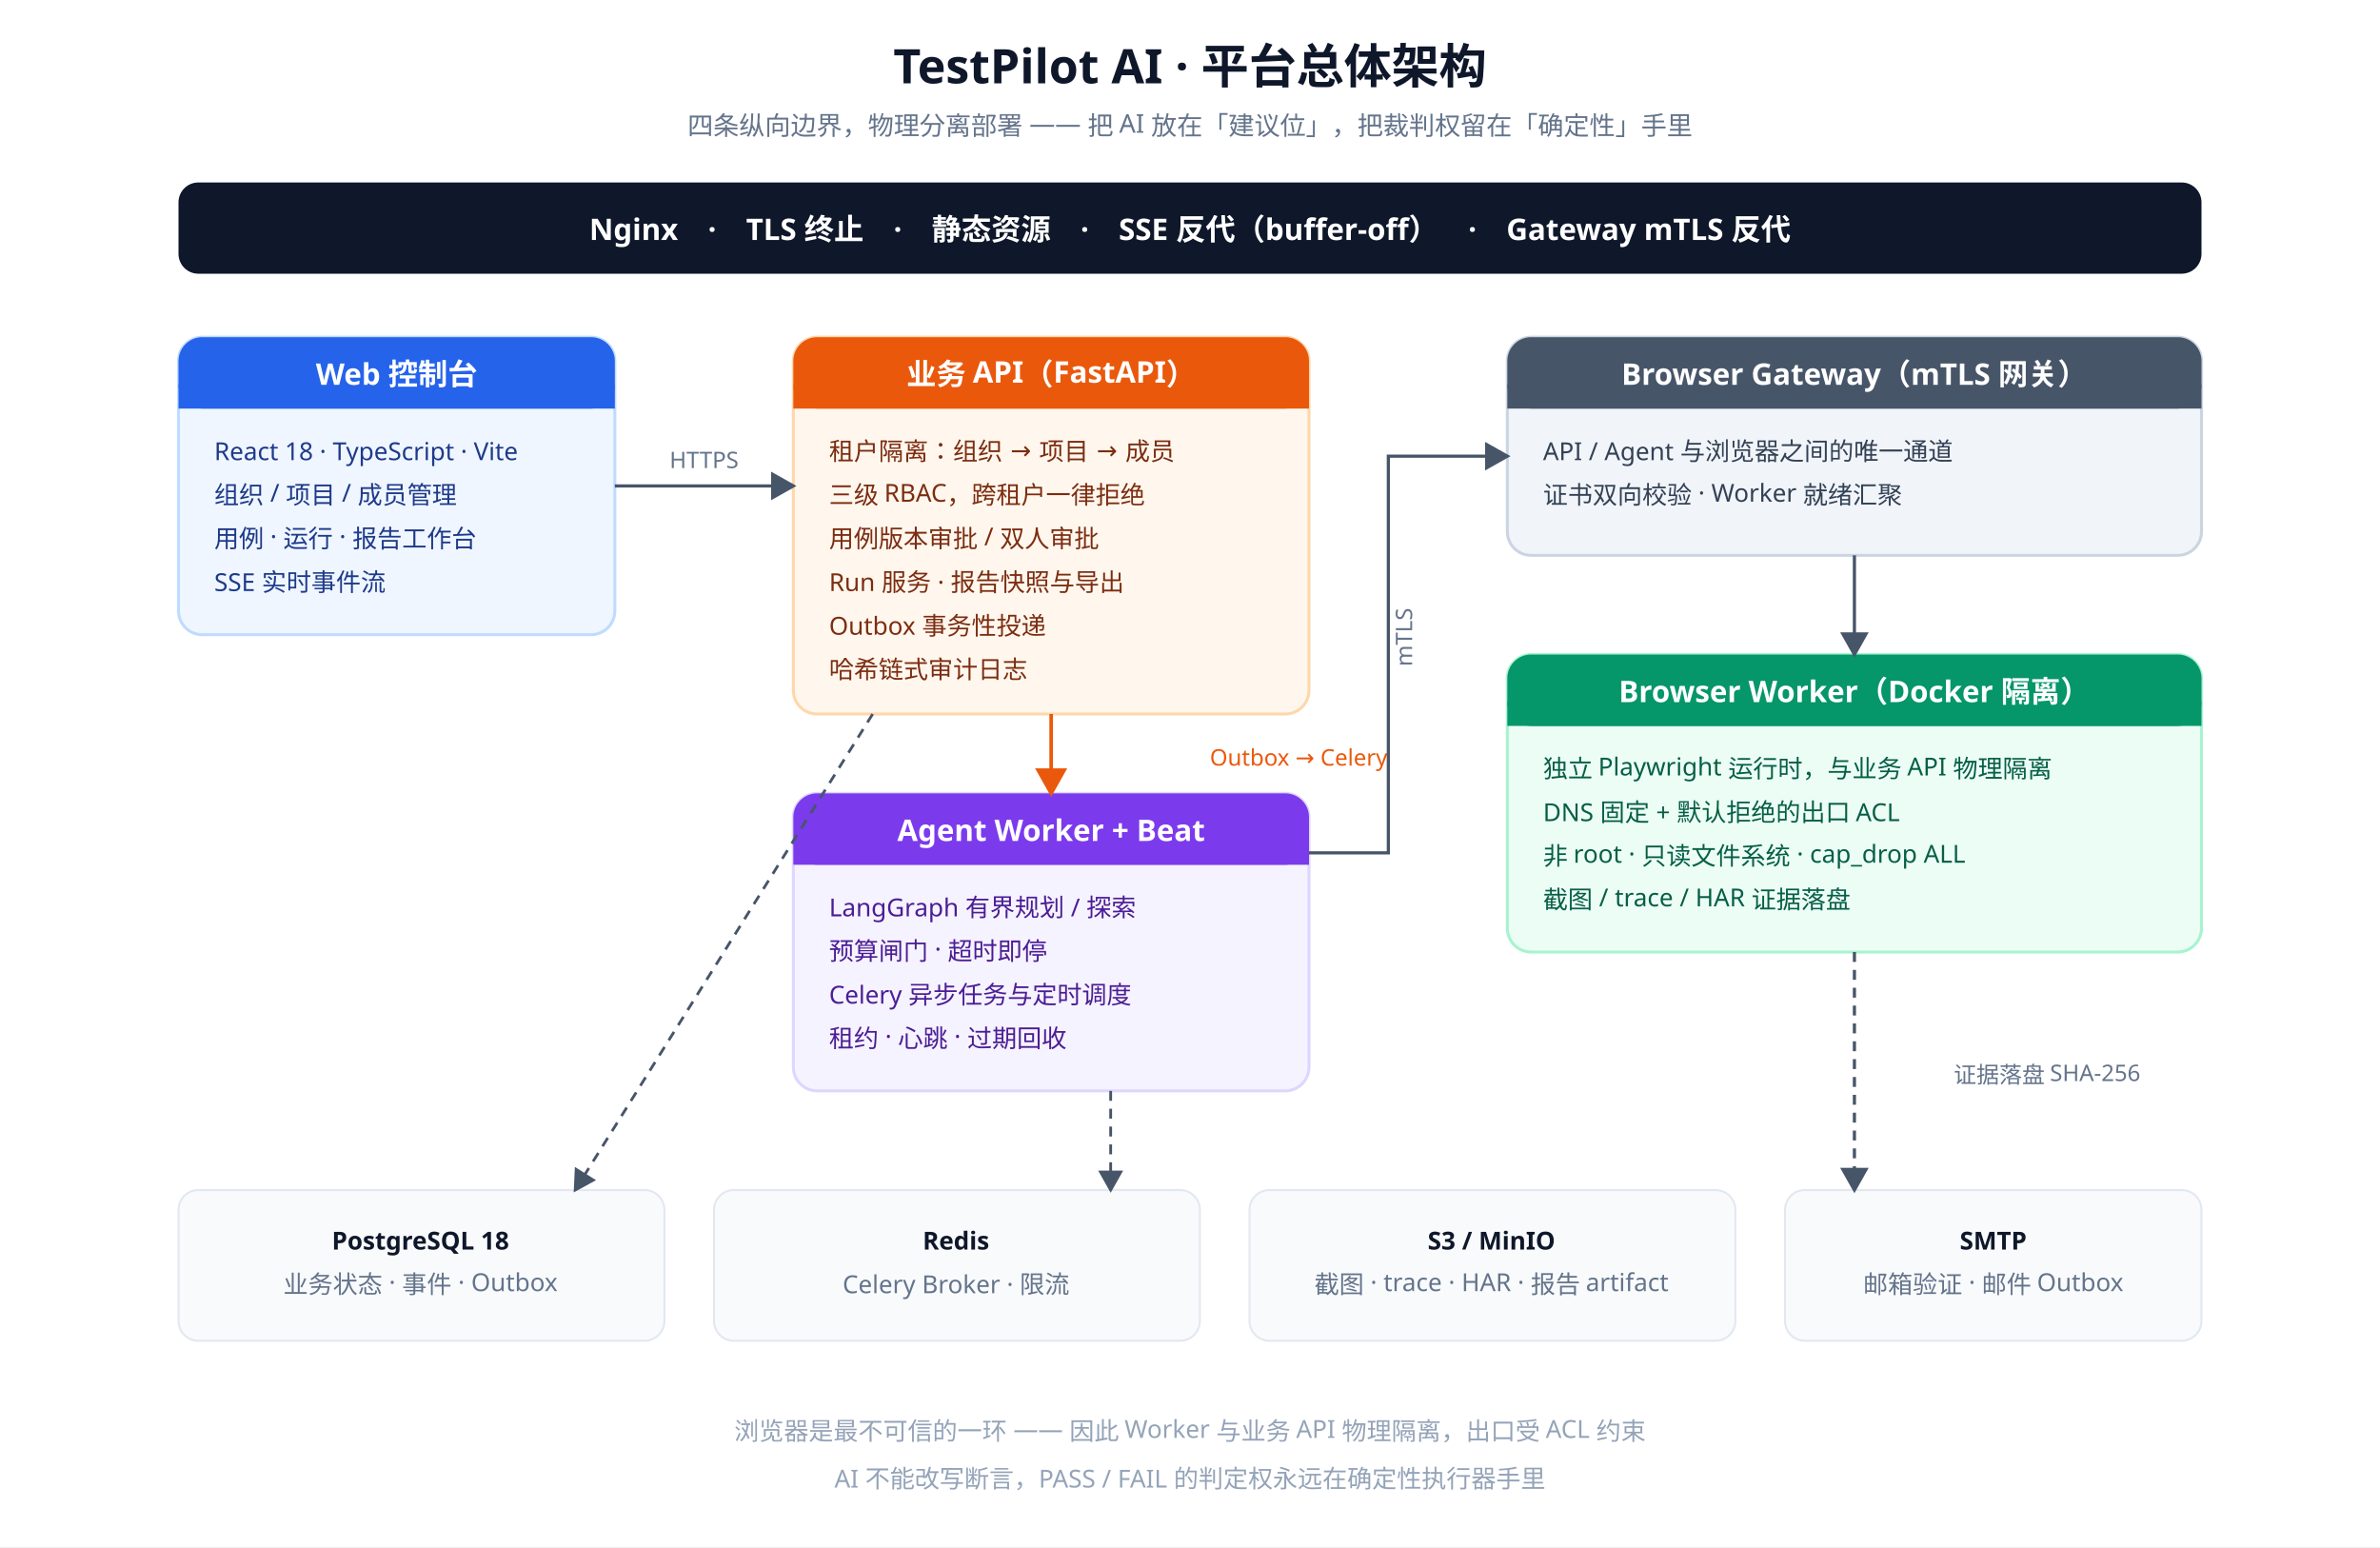
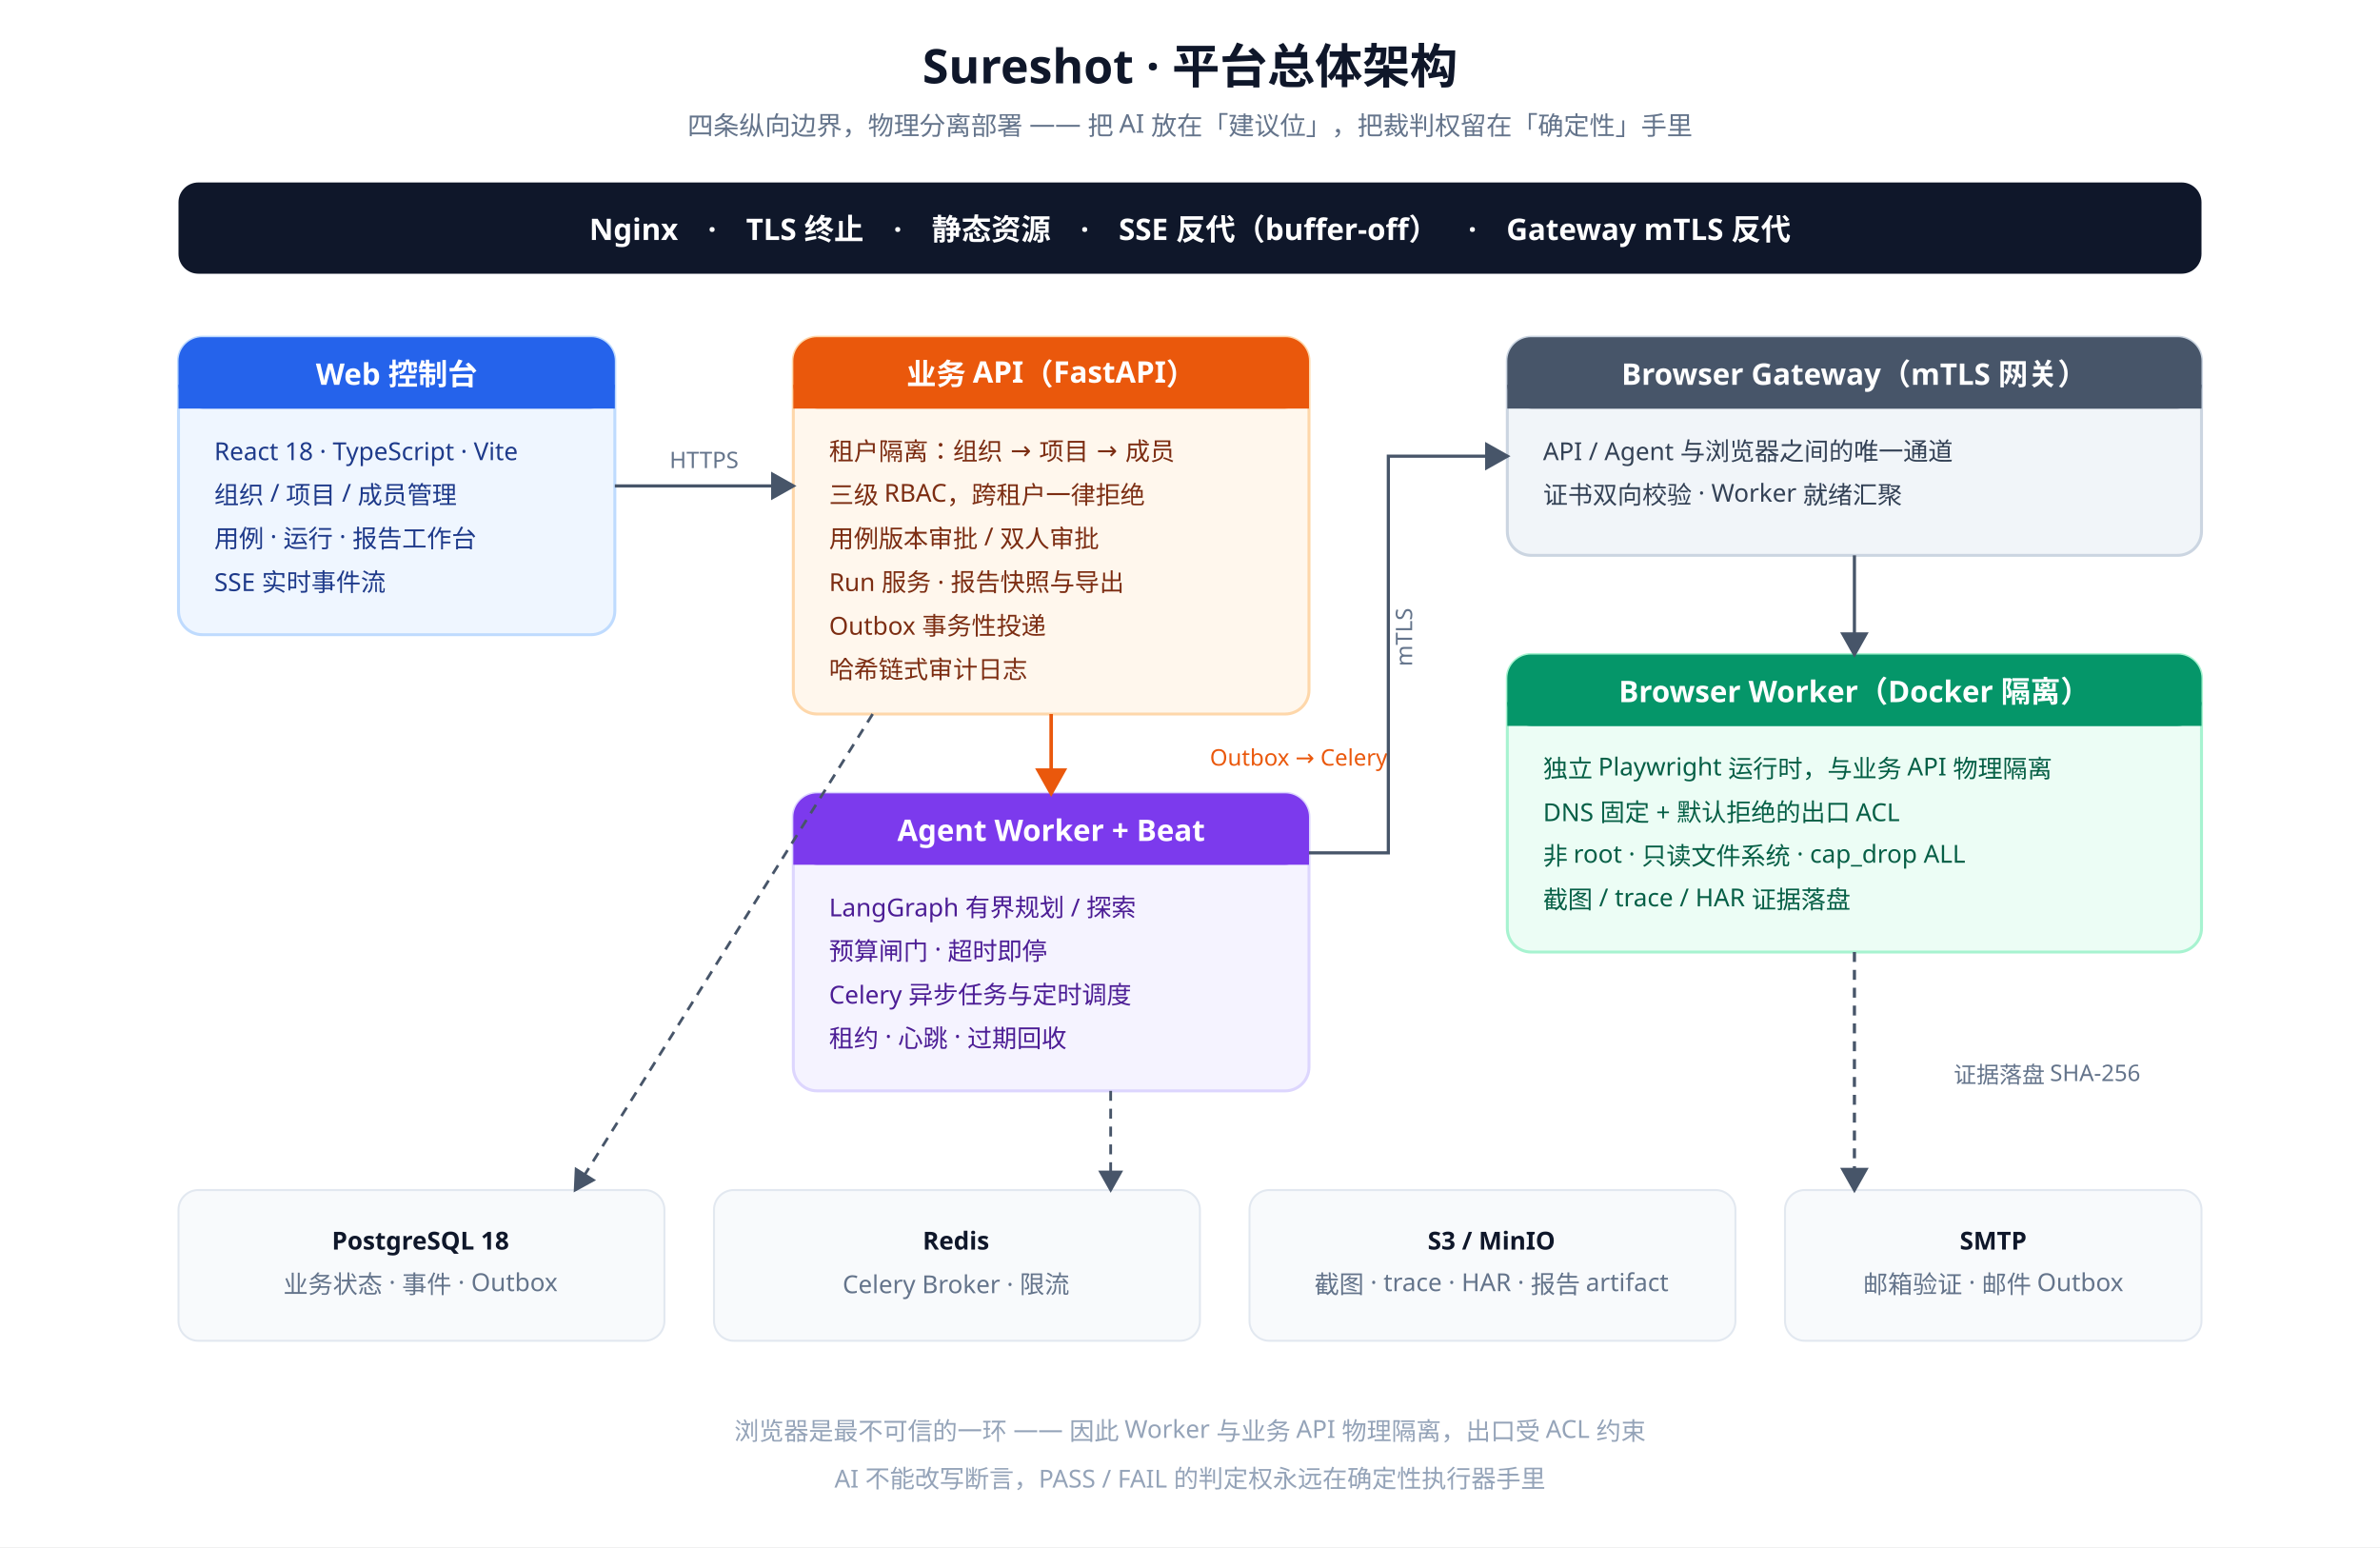
<svg xmlns="http://www.w3.org/2000/svg" viewBox="0 0 1200 780" font-family="'Segoe UI','Microsoft YaHei',system-ui,sans-serif">
  <rect width="1200" height="780" fill="#FFFFFF" />
-   <text x="600" y="42" text-anchor="middle" font-size="24" font-weight="700" fill="#0F172A">TestPilot AI · 平台总体架构</text>
+   <text x="600" y="42" text-anchor="middle" font-size="24" font-weight="700" fill="#0F172A">Sureshot · 平台总体架构</text>
  <text x="600" y="68" text-anchor="middle" font-size="13" fill="#64748B">四条纵向边界，物理分离部署 —— 把 AI 放在「建议位」，把裁判权留在「确定性」手里</text>
  <rect x="90" y="92" width="1020" height="46" rx="10" fill="#0F172A" />
  <text x="600" y="121" text-anchor="middle" font-size="15" font-weight="600" fill="#FFFFFF">Nginx　·　TLS 终止　·　静态资源　·　SSE 反代（buffer-off）　·　Gateway mTLS 反代</text>
  <g>
    <rect x="90" y="170" width="220" height="150" rx="12" fill="#EFF6FF" stroke="#BFDBFE" stroke-width="1.5" />
    <rect x="90" y="170" width="220" height="36" rx="12" fill="#2563EB" />
    <rect x="90" y="194" width="220" height="12" fill="#2563EB" />
    <text x="200" y="194" text-anchor="middle" font-size="15" font-weight="700" fill="#FFFFFF">Web 控制台</text>
    <text x="108" y="232" font-size="12.5" fill="#1E3A8A">React 18 · TypeScript · Vite</text>
    <text x="108" y="254" font-size="12.5" fill="#1E3A8A">组织 / 项目 / 成员管理</text>
    <text x="108" y="276" font-size="12.5" fill="#1E3A8A">用例 · 运行 · 报告工作台</text>
    <text x="108" y="298" font-size="12.5" fill="#1E3A8A">SSE 实时事件流</text>
  </g>
  <g>
    <rect x="400" y="170" width="260" height="190" rx="12" fill="#FFF7ED" stroke="#FED7AA" stroke-width="1.5" />
    <rect x="400" y="170" width="260" height="36" rx="12" fill="#EA580C" />
    <rect x="400" y="194" width="260" height="12" fill="#EA580C" />
    <text x="530" y="194" text-anchor="middle" font-size="15" font-weight="700" fill="#FFFFFF">业务 API（FastAPI）</text>
    <text x="418" y="232" font-size="12.5" fill="#7C2D12">租户隔离：组织 → 项目 → 成员</text>
    <text x="418" y="254" font-size="12.5" fill="#7C2D12">三级 RBAC，跨租户一律拒绝</text>
    <text x="418" y="276" font-size="12.5" fill="#7C2D12">用例版本审批 / 双人审批</text>
    <text x="418" y="298" font-size="12.5" fill="#7C2D12">Run 服务 · 报告快照与导出</text>
    <text x="418" y="320" font-size="12.5" fill="#7C2D12">Outbox 事务性投递</text>
    <text x="418" y="342" font-size="12.5" fill="#7C2D12">哈希链式审计日志</text>
  </g>
  <g>
    <rect x="400" y="400" width="260" height="150" rx="12" fill="#F5F3FF" stroke="#DDD6FE" stroke-width="1.5" />
    <rect x="400" y="400" width="260" height="36" rx="12" fill="#7C3AED" />
    <rect x="400" y="424" width="260" height="12" fill="#7C3AED" />
    <text x="530" y="424" text-anchor="middle" font-size="15" font-weight="700" fill="#FFFFFF">Agent Worker + Beat</text>
    <text x="418" y="462" font-size="12.5" fill="#4C1D95">LangGraph 有界规划 / 探索</text>
    <text x="418" y="484" font-size="12.5" fill="#4C1D95">预算闸门 · 超时即停</text>
    <text x="418" y="506" font-size="12.5" fill="#4C1D95">Celery 异步任务与定时调度</text>
    <text x="418" y="528" font-size="12.5" fill="#4C1D95">租约 · 心跳 · 过期回收</text>
  </g>
  <g>
    <rect x="760" y="170" width="350" height="110" rx="12" fill="#F1F5F9" stroke="#CBD5E1" stroke-width="1.5" />
    <rect x="760" y="170" width="350" height="36" rx="12" fill="#475569" />
    <rect x="760" y="194" width="350" height="12" fill="#475569" />
    <text x="935" y="194" text-anchor="middle" font-size="15" font-weight="700" fill="#FFFFFF">Browser Gateway（mTLS 网关）</text>
    <text x="778" y="232" font-size="12.5" fill="#334155">API / Agent 与浏览器之间的唯一通道</text>
    <text x="778" y="254" font-size="12.5" fill="#334155">证书双向校验 · Worker 就绪汇聚</text>
  </g>
  <g>
    <rect x="760" y="330" width="350" height="150" rx="12" fill="#ECFDF5" stroke="#A7F3D0" stroke-width="1.5" />
    <rect x="760" y="330" width="350" height="36" rx="12" fill="#059669" />
    <rect x="760" y="354" width="350" height="12" fill="#059669" />
    <text x="935" y="354" text-anchor="middle" font-size="15" font-weight="700" fill="#FFFFFF">Browser Worker（Docker 隔离）</text>
    <text x="778" y="392" font-size="12.5" fill="#065F46">独立 Playwright 运行时，与业务 API 物理隔离</text>
    <text x="778" y="414" font-size="12.5" fill="#065F46">DNS 固定 + 默认拒绝的出口 ACL</text>
    <text x="778" y="436" font-size="12.5" fill="#065F46">非 root · 只读文件系统 · cap_drop ALL</text>
    <text x="778" y="458" font-size="12.5" fill="#065F46">截图 / trace / HAR 证据落盘</text>
  </g>
  <g font-size="12.5">
    <rect x="90" y="600" width="245" height="76" rx="10" fill="#F8FAFC" stroke="#E2E8F0" />
    <text x="212" y="630" text-anchor="middle" font-weight="700" fill="#0F172A">PostgreSQL 18</text>
    <text x="212" y="652" text-anchor="middle" fill="#64748B">业务状态 · 事件 · Outbox</text>
    <rect x="360" y="600" width="245" height="76" rx="10" fill="#F8FAFC" stroke="#E2E8F0" />
    <text x="482" y="630" text-anchor="middle" font-weight="700" fill="#0F172A">Redis</text>
    <text x="482" y="652" text-anchor="middle" fill="#64748B">Celery Broker · 限流</text>
    <rect x="630" y="600" width="245" height="76" rx="10" fill="#F8FAFC" stroke="#E2E8F0" />
    <text x="752" y="630" text-anchor="middle" font-weight="700" fill="#0F172A">S3 / MinIO</text>
    <text x="752" y="652" text-anchor="middle" fill="#64748B">截图 · trace · HAR · 报告 artifact</text>
    <rect x="900" y="600" width="210" height="76" rx="10" fill="#F8FAFC" stroke="#E2E8F0" />
    <text x="1005" y="630" text-anchor="middle" font-weight="700" fill="#0F172A">SMTP</text>
    <text x="1005" y="652" text-anchor="middle" fill="#64748B">邮箱验证 · 邮件 Outbox</text>
  </g>
  <defs>
    <marker id="arr" markerWidth="9" markerHeight="9" refX="7" refY="4.5" orient="auto">
      <path d="M0,0 L8,4.5 L0,9 Z" fill="#475569" />
    </marker>
    <marker id="arrO" markerWidth="9" markerHeight="9" refX="7" refY="4.5" orient="auto">
      <path d="M0,0 L8,4.5 L0,9 Z" fill="#EA580C" />
    </marker>
  </defs>
  <line x1="200" y1="316" x2="200" y2="92" stroke="#475569" stroke-width="1.6" marker-end="url(#arr)" transform="rotate(180 200 204)" display="none" />
  <line x1="310" y1="245" x2="400" y2="245" stroke="#475569" stroke-width="1.6" marker-end="url(#arr)" />
  <text x="355" y="236" text-anchor="middle" font-size="11.5" fill="#64748B">HTTPS</text>
  <line x1="530" y1="360" x2="530" y2="400" stroke="#EA580C" stroke-width="1.8" marker-end="url(#arrO)" />
  <text x="610" y="386" font-size="11.5" fill="#EA580C">Outbox → Celery</text>
  <polyline points="660,430 700,430 700,230 760,230" fill="none" stroke="#475569" stroke-width="1.6" marker-end="url(#arr)" />
  <text x="712" y="336" font-size="11.5" fill="#64748B" transform="rotate(-90 712 336)">mTLS</text>
  <line x1="935" y1="280" x2="935" y2="330" stroke="#475569" stroke-width="1.6" marker-end="url(#arr)" />
  <line x1="935" y1="480" x2="935" y2="600" stroke="#475569" stroke-width="1.6" marker-end="url(#arr)" stroke-dasharray="5 4" />
  <text x="985" y="546" font-size="11.5" fill="#64748B">证据落盘 SHA-256</text>
  <line x1="440" y1="360" x2="290" y2="600" stroke="#475569" stroke-width="1.4" stroke-dasharray="5 4" marker-end="url(#arr)" />
  <line x1="530" y1="360" x2="530" y2="600" stroke="#475569" stroke-width="0" />
  <line x1="560" y1="550" x2="560" y2="600" stroke="#475569" stroke-width="1.4" stroke-dasharray="5 4" marker-end="url(#arr)" />
  <text x="600" y="726" text-anchor="middle" font-size="12.5" fill="#94A3B8">浏览器是最不可信的一环 —— 因此 Worker 与业务 API 物理隔离，出口受 ACL 约束</text>
  <text x="600" y="750" text-anchor="middle" font-size="12.5" fill="#94A3B8">AI 不能改写断言，PASS / FAIL 的判定权永远在确定性执行器手里</text>
</svg>
